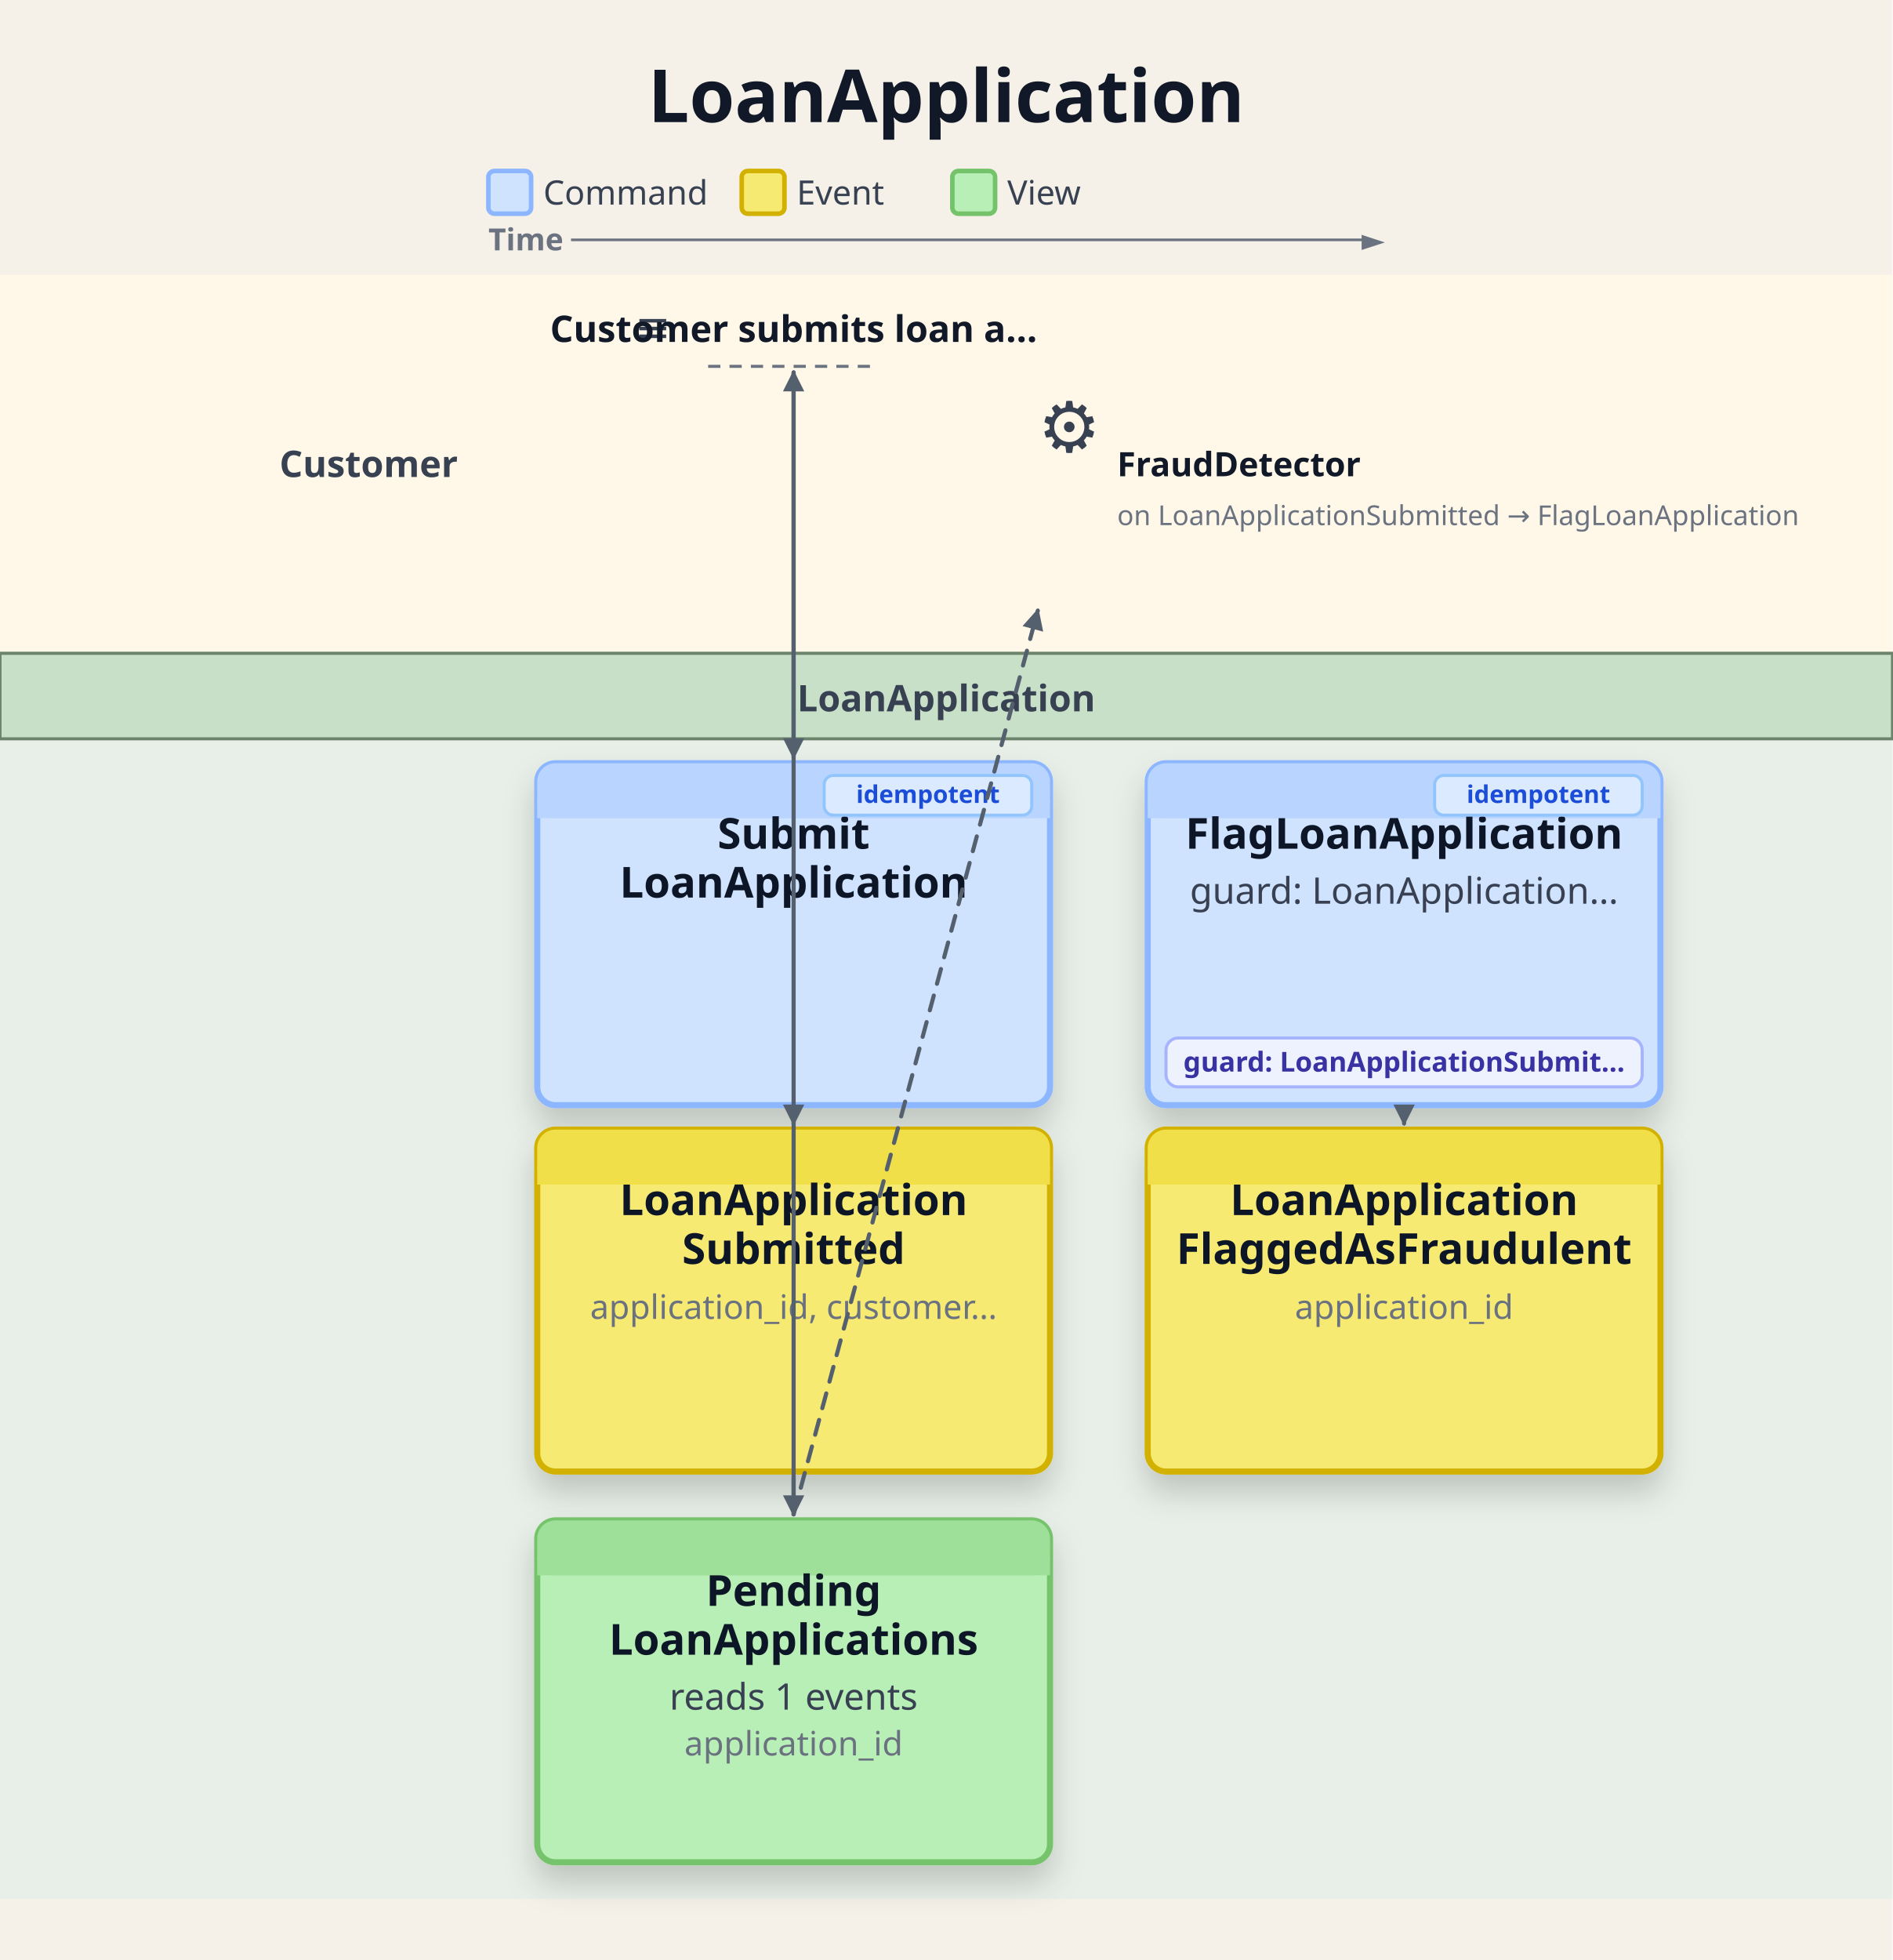
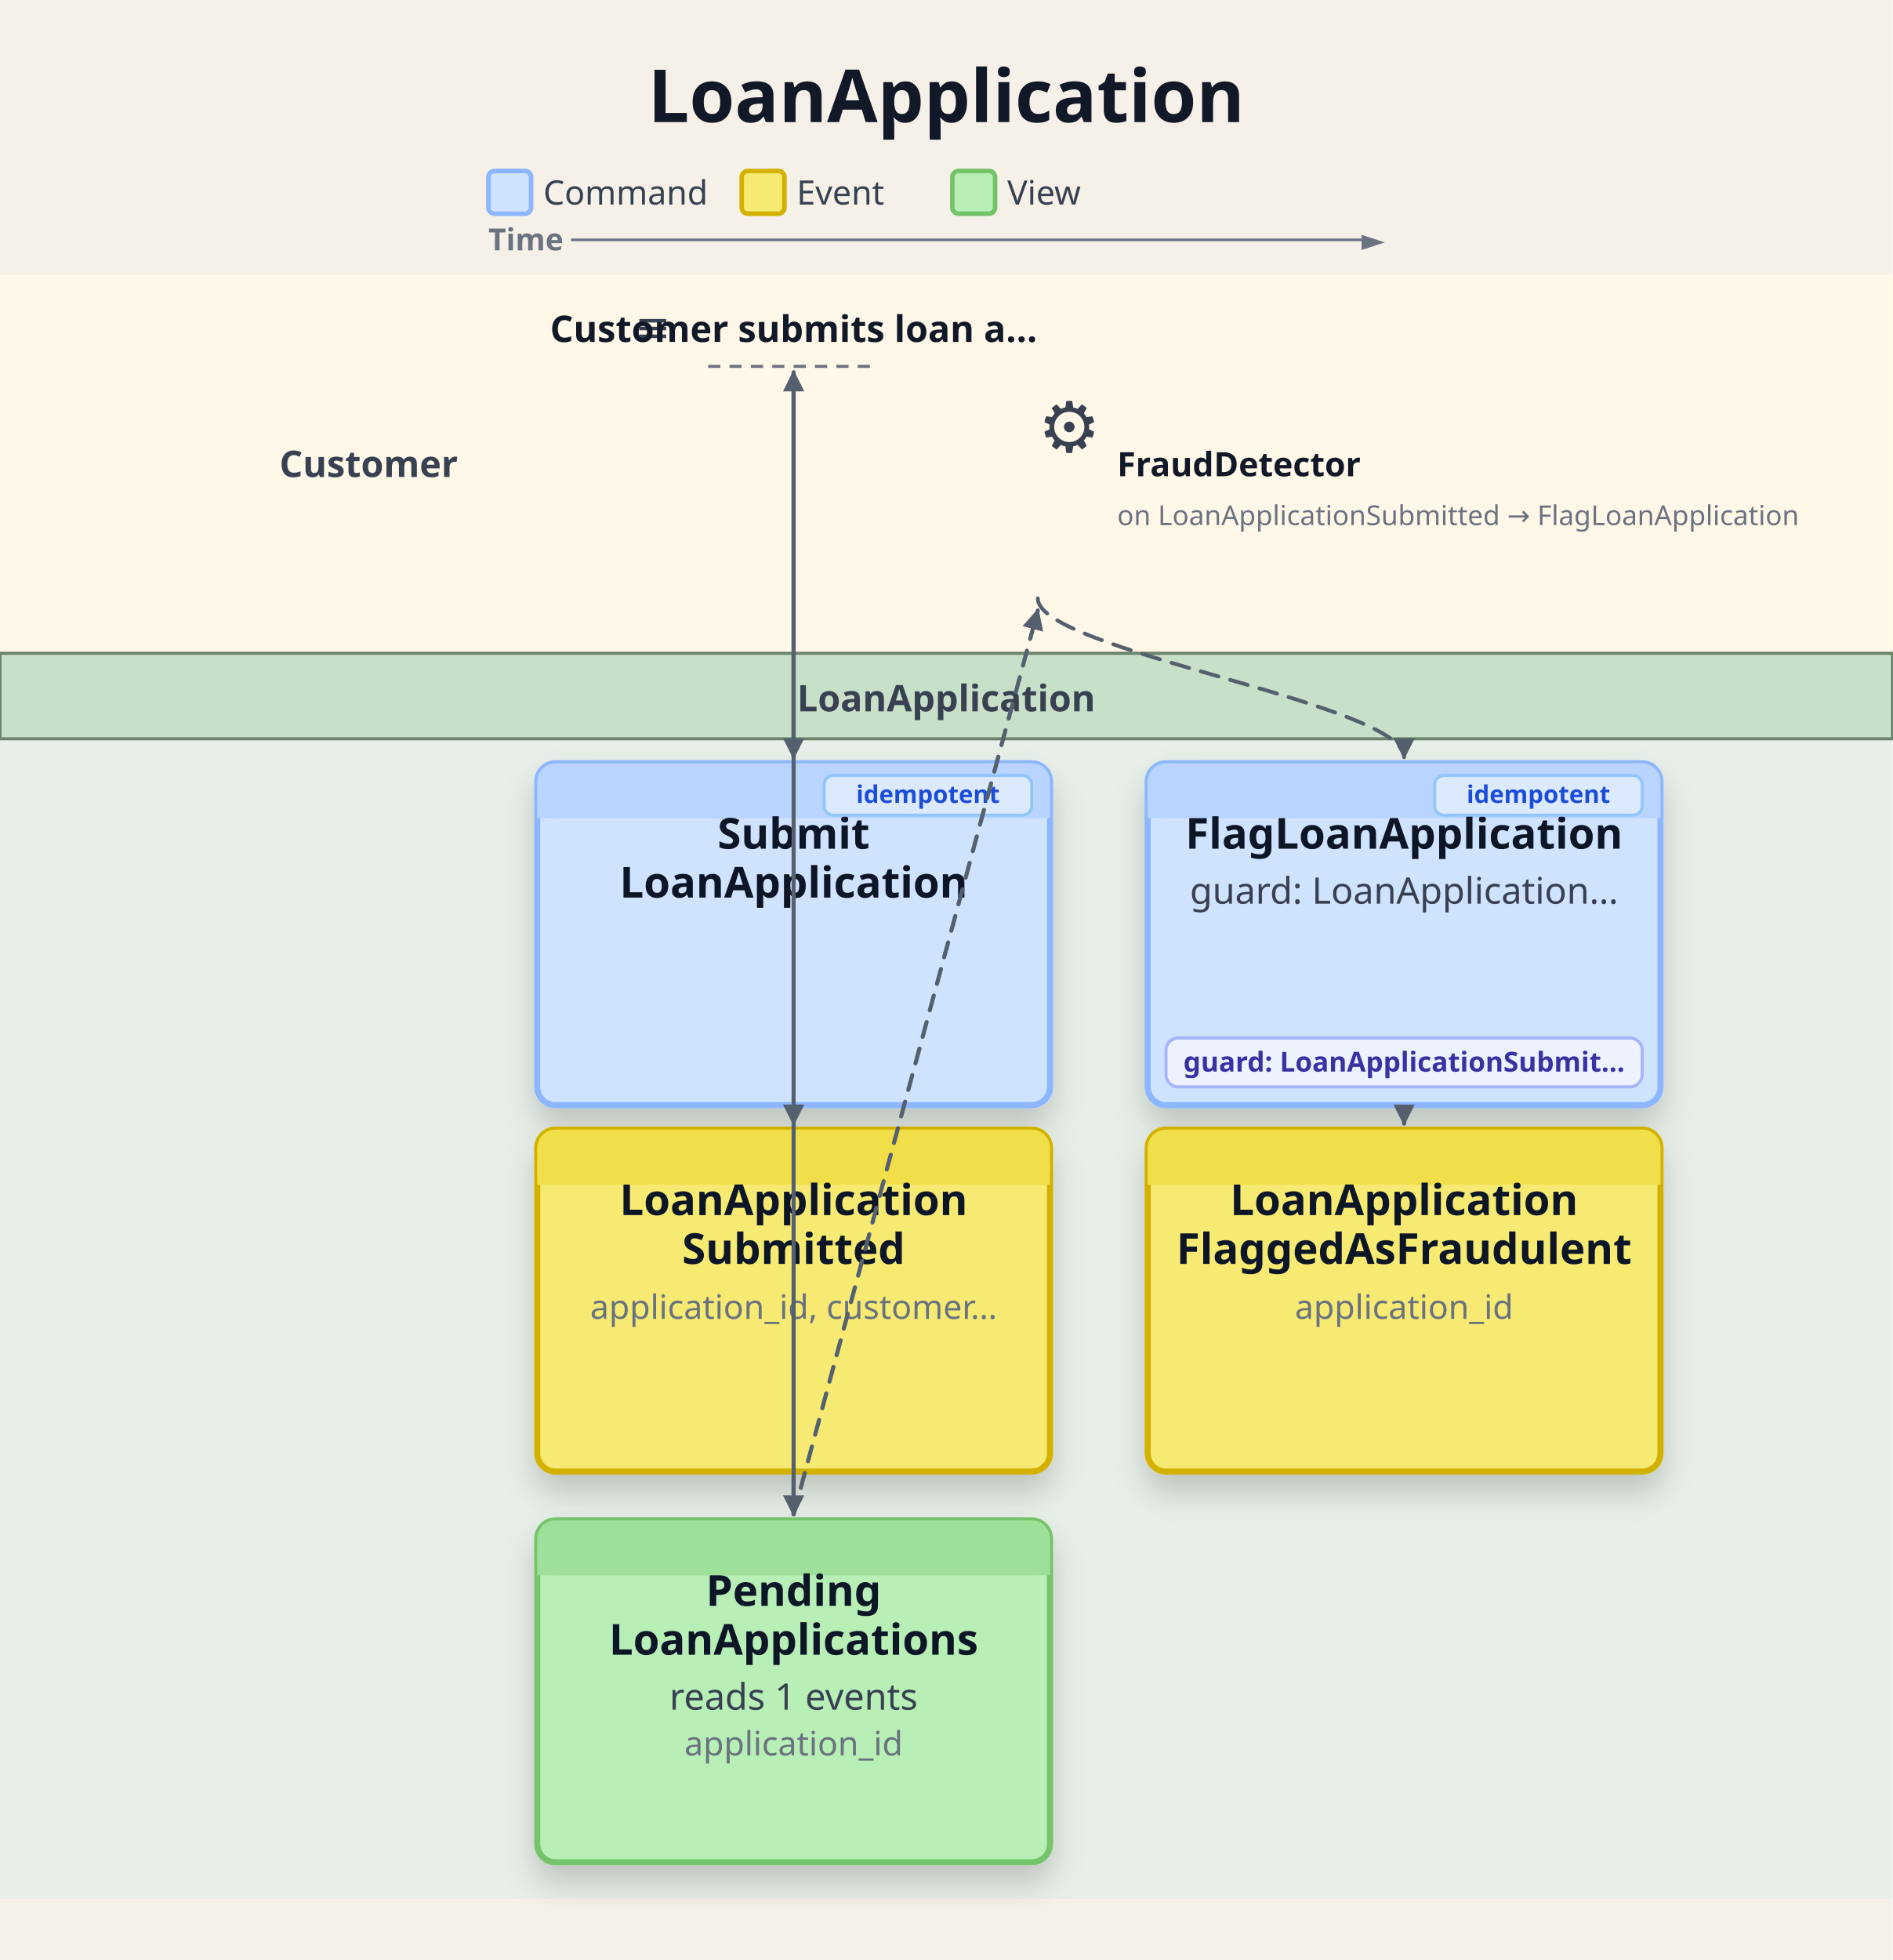
<svg xmlns="http://www.w3.org/2000/svg" width="620" height="642" viewBox="0 0 620 642" role="img">
  <defs>
    <filter id="shadow" x="-20%" y="-20%" width="140%" height="160%">
      <feDropShadow dx="0" dy="6" stdDeviation="5" flood-color="#000000" flood-opacity="0.18" />
    </filter>
    <marker id="arrowhead" markerUnits="userSpaceOnUse" markerWidth="7" markerHeight="7" refX="6.2" refY="3.5" orient="auto">
      <path d="M0,0 L7,3.5 L0,7 z" fill="#55606e" />
    </marker>
    <marker id="arrowhead-sm" markerUnits="userSpaceOnUse" markerWidth="5" markerHeight="5" refX="4.4" refY="2.5" orient="auto">
      <path d="M0,0 L5,2.5 L0,5 z" fill="#c9bfae" />
    </marker>
  </defs>
  <rect x="0" y="0" width="620" height="642" fill="#f5f1e8" />
  <g>
    <text x="310" y="40" text-anchor="middle" font-family="'Trebuchet MS','Segoe UI',sans-serif" font-size="24" font-weight="700" fill="#111827">LoanApplication</text>
    <rect x="160" y="56" width="14" height="14" rx="2" fill="#cfe3ff" stroke="#8cb6ff" stroke-width="1.5" />
    <text x="178" y="67" font-family="'Trebuchet MS','Segoe UI',sans-serif" font-size="11" font-weight="400" fill="#374151">Command</text>
    <rect x="243" y="56" width="14" height="14" rx="2" fill="#f7ea72" stroke="#d2b100" stroke-width="1.5" />
    <text x="261" y="67" font-family="'Trebuchet MS','Segoe UI',sans-serif" font-size="11" font-weight="400" fill="#374151">Event</text>
    <rect x="312" y="56" width="14" height="14" rx="2" fill="#b8efb6" stroke="#74c36a" stroke-width="1.5" />
    <text x="330" y="67" font-family="'Trebuchet MS','Segoe UI',sans-serif" font-size="11" font-weight="400" fill="#374151">View</text>
  </g>
  <text x="160" y="82" font-family="'Trebuchet MS','Segoe UI',sans-serif" font-size="10" font-weight="600" fill="#6b7280">Time ───────────────────────────────────────────►</text>
  <rect x="0" y="90" width="620" height="124" fill="#fff8e8" />
  <line x1="0" y1="214" x2="620" y2="214" stroke="#c9bfae" stroke-width="1" />
  <text x="150" y="152" text-anchor="end" dominant-baseline="middle" font-family="'Trebuchet MS','Segoe UI',sans-serif" font-size="12" font-weight="700" fill="#374151">Customer</text>
  <text x="208" y="112" font-size="14" fill="#374151" font-family="'Trebuchet MS','Segoe UI',sans-serif">≡</text>
  <text x="260" y="112" text-anchor="middle" font-family="'Trebuchet MS','Segoe UI',sans-serif" font-size="12" font-weight="600" fill="#111827">Customer submits loan a…</text>
  <line x1="232" y1="120" x2="288" y2="120" stroke="#6b7280" stroke-width="1" stroke-dasharray="4 3" />
  <text x="340" y="148" font-size="23" fill="#374151" font-family="'Trebuchet MS','Segoe UI',sans-serif">⚙</text>
  <text x="366" y="156" font-family="'Trebuchet MS','Segoe UI',sans-serif" font-size="11" font-weight="700" fill="#111827">FraudDetector</text>
  <text x="366" y="172" font-family="'Trebuchet MS','Segoe UI',sans-serif" font-size="9" fill="#6b7280">on LoanApplicationSubmitted → FlagLoanApplication</text>
  <rect x="0" y="214" width="620" height="408" fill="#e8efe8" />
  <rect x="0" y="214" width="620" height="28" fill="#c8dfc8" stroke="#6b846b" stroke-width="1" />
  <text x="310" y="233" text-anchor="middle" font-family="'Trebuchet MS','Segoe UI',sans-serif" font-size="12" font-weight="700" fill="#374151">LoanApplication</text>
  <g filter="url(#shadow)">
    <rect x="176" y="250" width="168" height="112" rx="6" fill="#cfe3ff" stroke="#8cb6ff" stroke-width="2" />
    <rect x="176" y="250" width="168" height="18" rx="6" fill="#b9d4ff" />
    <rect x="176" y="262" width="168" height="6" fill="#b9d4ff" />
    <text x="260" y="278" text-anchor="middle" font-family="'Trebuchet MS','Segoe UI',sans-serif" font-size="14" font-weight="700" fill="#111827">Submit</text>
    <text x="260" y="294" text-anchor="middle" font-family="'Trebuchet MS','Segoe UI',sans-serif" font-size="14" font-weight="700" fill="#111827">LoanApplication</text>
    <rect x="270" y="254" width="68" height="13" rx="3" fill="#dbeafe" stroke="#93c5fd" stroke-width="1" />
    <text x="304" y="263" text-anchor="middle" font-family="'Trebuchet MS','Segoe UI',sans-serif" font-size="8" font-weight="700" fill="#1d4ed8">idempotent</text>
  </g>
  <g filter="url(#shadow)">
    <rect x="176" y="370" width="168" height="112" rx="6" fill="#f7ea72" stroke="#d2b100" stroke-width="2" />
    <rect x="176" y="370" width="168" height="18" rx="6" fill="#f1df48" />
    <rect x="176" y="382" width="168" height="6" fill="#f1df48" />
    <text x="260" y="398" text-anchor="middle" font-family="'Trebuchet MS','Segoe UI',sans-serif" font-size="14" font-weight="700" fill="#111827">LoanApplication</text>
    <text x="260" y="414" text-anchor="middle" font-family="'Trebuchet MS','Segoe UI',sans-serif" font-size="14" font-weight="700" fill="#111827">Submitted</text>
    <text x="260" y="432" text-anchor="middle" font-family="'Trebuchet MS','Segoe UI',sans-serif" font-size="11" font-weight="400" fill="#6b7280">application_id, customer…</text>
  </g>
  <path d="M 260 364 L 260 368" stroke="#55606e" stroke-width="1.35" stroke-dasharray="undefined" fill="none" marker-end="url(#arrowhead)" stroke-linecap="round" />
  <g filter="url(#shadow)">
    <rect x="376" y="250" width="168" height="112" rx="6" fill="#cfe3ff" stroke="#8cb6ff" stroke-width="2" />
    <rect x="376" y="250" width="168" height="18" rx="6" fill="#b9d4ff" />
    <rect x="376" y="262" width="168" height="6" fill="#b9d4ff" />
    <text x="460" y="278" text-anchor="middle" font-family="'Trebuchet MS','Segoe UI',sans-serif" font-size="14" font-weight="700" fill="#111827">FlagLoanApplication</text>
    <text x="460" y="296" text-anchor="middle" font-family="'Trebuchet MS','Segoe UI',sans-serif" font-size="12" font-weight="400" fill="#374151">guard: LoanApplication…</text>
    <rect x="382" y="340" width="156" height="16" rx="4" fill="#eef2ff" stroke="#a5b4fc" stroke-width="1" />
    <text x="460" y="351" text-anchor="middle" font-family="'Trebuchet MS','Segoe UI',sans-serif" font-size="9" font-weight="700" fill="#3730a3">guard: LoanApplicationSubmit…</text>
    <rect x="470" y="254" width="68" height="13" rx="3" fill="#dbeafe" stroke="#93c5fd" stroke-width="1" />
    <text x="504" y="263" text-anchor="middle" font-family="'Trebuchet MS','Segoe UI',sans-serif" font-size="8" font-weight="700" fill="#1d4ed8">idempotent</text>
  </g>
  <g filter="url(#shadow)">
    <rect x="376" y="370" width="168" height="112" rx="6" fill="#f7ea72" stroke="#d2b100" stroke-width="2" />
    <rect x="376" y="370" width="168" height="18" rx="6" fill="#f1df48" />
    <rect x="376" y="382" width="168" height="6" fill="#f1df48" />
    <text x="460" y="398" text-anchor="middle" font-family="'Trebuchet MS','Segoe UI',sans-serif" font-size="14" font-weight="700" fill="#111827">LoanApplication</text>
    <text x="460" y="414" text-anchor="middle" font-family="'Trebuchet MS','Segoe UI',sans-serif" font-size="14" font-weight="700" fill="#111827">FlaggedAsFraudulent</text>
    <text x="460" y="432" text-anchor="middle" font-family="'Trebuchet MS','Segoe UI',sans-serif" font-size="11" font-weight="400" fill="#6b7280">application_id</text>
  </g>
  <path d="M 460 364 L 460 368" stroke="#55606e" stroke-width="1.35" stroke-dasharray="undefined" fill="none" marker-end="url(#arrowhead)" stroke-linecap="round" />
  <g filter="url(#shadow)">
    <rect x="176" y="498" width="168" height="112" rx="6" fill="#b8efb6" stroke="#74c36a" stroke-width="2" />
    <rect x="176" y="498" width="168" height="18" rx="6" fill="#9ee09a" />
    <rect x="176" y="510" width="168" height="6" fill="#9ee09a" />
    <text x="260" y="526" text-anchor="middle" font-family="'Trebuchet MS','Segoe UI',sans-serif" font-size="14" font-weight="700" fill="#111827">Pending</text>
    <text x="260" y="542" text-anchor="middle" font-family="'Trebuchet MS','Segoe UI',sans-serif" font-size="14" font-weight="700" fill="#111827">LoanApplications</text>
    <text x="260" y="560" text-anchor="middle" font-family="'Trebuchet MS','Segoe UI',sans-serif" font-size="12" font-weight="400" fill="#374151">reads 1 events</text>
    <text x="260" y="575" text-anchor="middle" font-family="'Trebuchet MS','Segoe UI',sans-serif" font-size="11" font-weight="400" fill="#6b7280">application_id</text>
  </g>
  <path d="M 260 484 L 260 496" stroke="#55606e" stroke-width="1.35" stroke-dasharray="undefined" fill="none" marker-end="url(#arrowhead)" stroke-linecap="round" />
  <path d="M 260 122 L 260 248" stroke="#55606e" stroke-width="1.35" stroke-dasharray="undefined" fill="none" marker-end="url(#arrowhead)" stroke-linecap="round" />
+   <path d="M 340 196 C 340 213.16 460 230.32 460 248" stroke="#55606e" stroke-width="1.25" fill="none" stroke-dasharray="6 4" stroke-linecap="round" marker-end="url(#arrowhead)" />
  <path d="M 260 496 L 260 122" stroke="#55606e" stroke-width="1.35" stroke-dasharray="undefined" fill="none" marker-end="url(#arrowhead)" stroke-linecap="round" />
  <path d="M 260 496 L 340 200" stroke="#55606e" stroke-width="1.35" stroke-dasharray="5 4" fill="none" marker-end="url(#arrowhead)" stroke-linecap="round" />
</svg>
